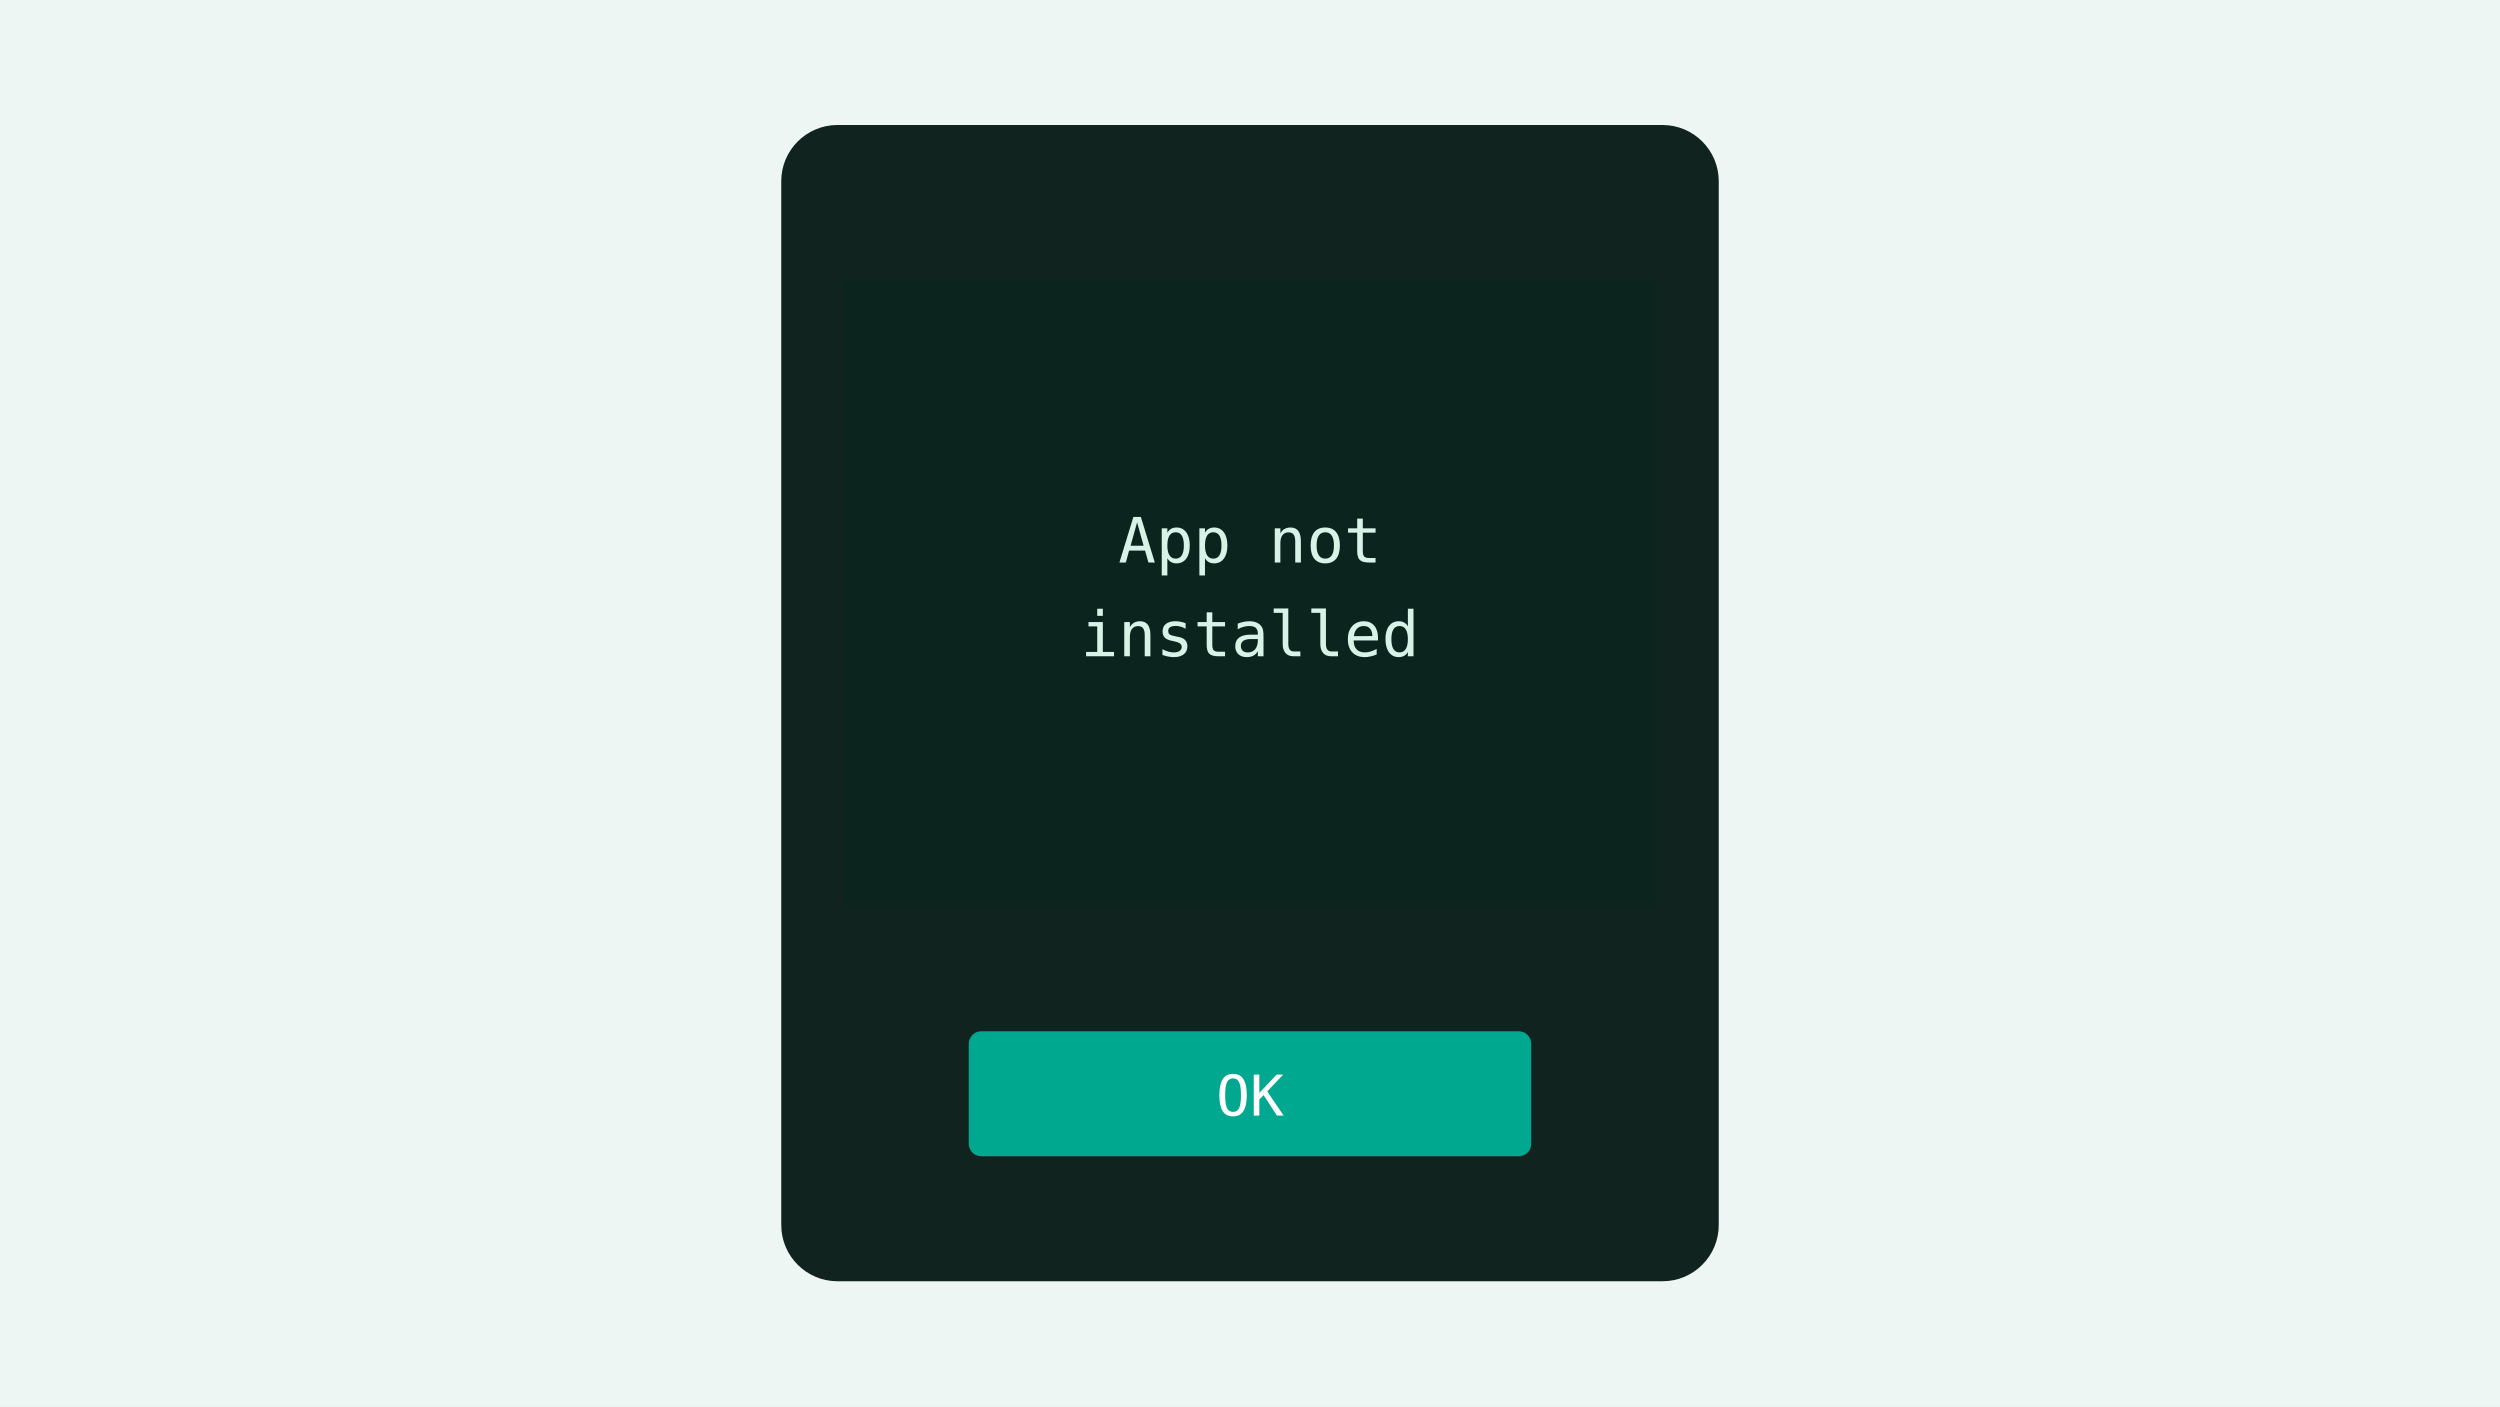
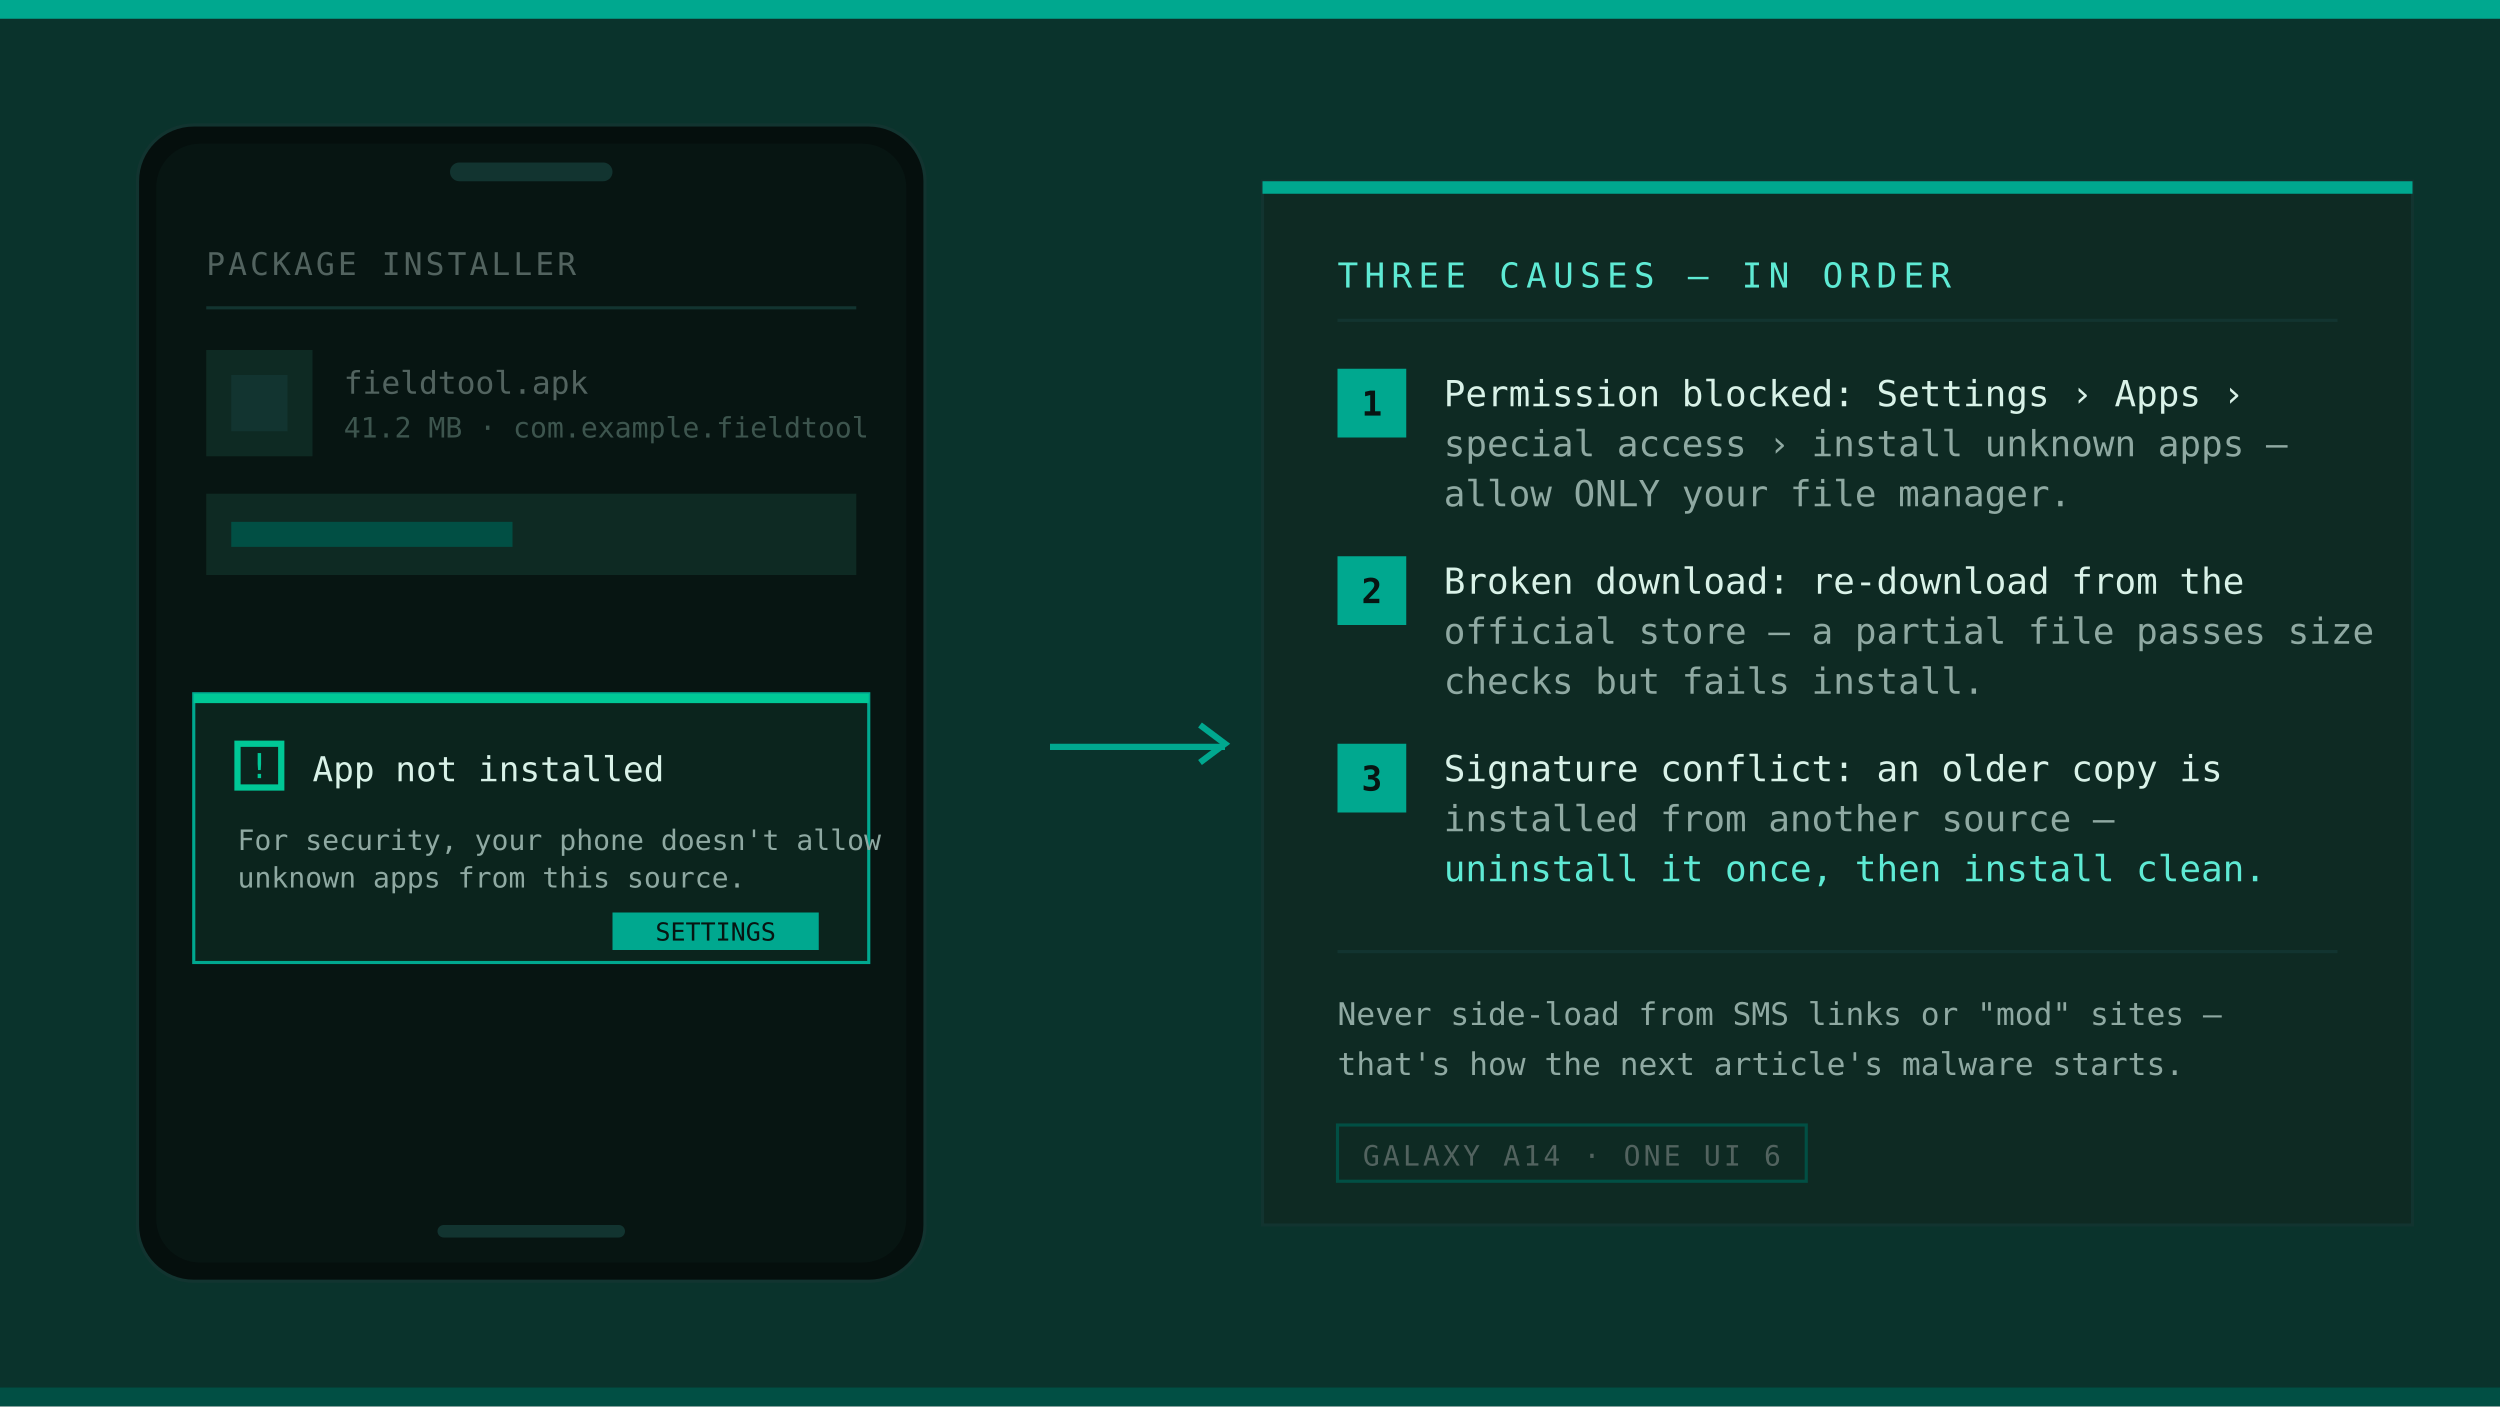
- <svg xmlns="http://www.w3.org/2000/svg" viewBox="0 0 800 450" role="img" aria-label="App not installed toast placeholder">
-   <rect width="800" height="450" fill="#EDF6F3" />
-   <rect x="250" y="40" width="300" height="370" rx="18" fill="#10231F" />
-   <rect x="270" y="90" width="260" height="200" fill="#0B241D" />
-   <g font-family="monospace" font-size="20" fill="#D9F2E8" text-anchor="middle">
-     <text x="400" y="180">App not</text>
-     <text x="400" y="210">installed</text>
-   </g>
-   <rect x="310" y="330" width="180" height="40" rx="4" fill="#00A88F" />
-   <g font-family="monospace" font-size="18" fill="#ffffff" text-anchor="middle">
-     <text x="400" y="357">OK</text>
+ <svg xmlns="http://www.w3.org/2000/svg" viewBox="0 0 800 450" role="img" aria-label="App-not-installed system alert on a dark phone screen, annotated with the three real causes: blocked unknown-sources permission, corrupted partial download, existing app signed with a different key">
+   <defs>
+     <clipPath id="clip">
+       <rect width="800" height="450" />
+     </clipPath>
+   </defs>
+   <g clip-path="url(#clip)">
+     <rect width="800" height="450" fill="#0A332C" />
+     <rect width="800" height="6" fill="#00A88F" />
+     <rect y="444" width="800" height="6" fill="#014F44" />
+     <rect x="44" y="40" width="252" height="370" rx="18" fill="#050F0D" stroke="#123430" />
+     <rect x="50" y="46" width="240" height="358" rx="14" fill="#071512" />
+     <rect x="144" y="52" width="52" height="6" rx="3" fill="#123430" />
+     <text x="66" y="88" font-family="'IBM Plex Mono',monospace" font-size="10" letter-spacing="1" fill="#52635F">PACKAGE INSTALLER</text>
+     <rect x="66" y="98" width="208" height="1" fill="#123430" />
+     <rect x="66" y="112" width="34" height="34" fill="#0E2A23" />
+     <rect x="74" y="120" width="18" height="18" fill="#123430" />
+     <text x="110" y="126" font-family="'IBM Plex Mono',monospace" font-size="10" fill="#52635F">fieldtool.apk</text>
+     <text x="110" y="140" font-family="'IBM Plex Mono',monospace" font-size="9" fill="#3D554E">41.2 MB · com.example.fieldtool</text>
+     <rect x="66" y="158" width="208" height="26" fill="#0E2A23" />
+     <rect x="74" y="167" width="90" height="8" fill="#014F44" />
+     <rect x="62" y="222" width="216" height="86" fill="#0B241D" stroke="#00A88F" />
+     <rect x="62" y="222" width="216" height="3" fill="#00C896" />
+     <rect x="76" y="238" width="14" height="14" fill="none" stroke="#00C896" stroke-width="2" />
+     <text x="83" y="249" font-family="'IBM Plex Mono',monospace" font-size="11" fill="#00C896" text-anchor="middle">!</text>
+     <text x="100" y="250" font-family="'IBM Plex Mono',monospace" font-size="11" fill="#D9F2E8">App not installed</text>
+     <text x="76" y="272" font-family="'IBM Plex Mono',monospace" font-size="9" fill="#8FA9A2">For security, your phone doesn't allow</text>
+     <text x="76" y="284" font-family="'IBM Plex Mono',monospace" font-size="9" fill="#8FA9A2">unknown apps from this source.</text>
+     <rect x="196" y="292" width="66" height="12" fill="#00A88F" />
+     <text x="229" y="301" font-family="'IBM Plex Mono',monospace" font-size="8" fill="#071512" text-anchor="middle">SETTINGS</text>
+     <rect x="140" y="392" width="60" height="4" rx="2" fill="#123430" />
+     <rect x="336" y="238" width="56" height="2" fill="#00A88F" />
+     <path d="M384 232 l8 6 l-8 6" fill="none" stroke="#00A88F" stroke-width="2" />
+     <rect x="404" y="58" width="368" height="334" fill="#0E2A23" stroke="#123430" />
+     <rect x="404" y="58" width="368" height="4" fill="#00A88F" />
+     <text x="428" y="92" font-family="'IBM Plex Mono',monospace" font-size="11" letter-spacing="2" fill="#5EEAD4">THREE CAUSES — IN ORDER</text>
+     <rect x="428" y="102" width="320" height="1" fill="#123430" />
+     <rect x="428" y="118" width="22" height="22" fill="#00A88F" />
+     <text x="439" y="133" font-family="'IBM Plex Mono',monospace" font-size="11" fill="#071512" text-anchor="middle" font-weight="700">1</text>
+     <text x="462" y="130" font-family="'IBM Plex Mono',monospace" font-size="11.5" fill="#D9F2E8">Permission blocked: Settings › Apps ›</text>
+     <text x="462" y="146" font-family="'IBM Plex Mono',monospace" font-size="11.5" fill="#8FA9A2">special access › install unknown apps —</text>
+     <text x="462" y="162" font-family="'IBM Plex Mono',monospace" font-size="11.5" fill="#8FA9A2">allow ONLY your file manager.</text>
+     <rect x="428" y="178" width="22" height="22" fill="#00A88F" />
+     <text x="439" y="193" font-family="'IBM Plex Mono',monospace" font-size="11" fill="#071512" text-anchor="middle" font-weight="700">2</text>
+     <text x="462" y="190" font-family="'IBM Plex Mono',monospace" font-size="11.5" fill="#D9F2E8">Broken download: re-download from the</text>
+     <text x="462" y="206" font-family="'IBM Plex Mono',monospace" font-size="11.5" fill="#8FA9A2">official store — a partial file passes size</text>
+     <text x="462" y="222" font-family="'IBM Plex Mono',monospace" font-size="11.5" fill="#8FA9A2">checks but fails install.</text>
+     <rect x="428" y="238" width="22" height="22" fill="#00A88F" />
+     <text x="439" y="253" font-family="'IBM Plex Mono',monospace" font-size="11" fill="#071512" text-anchor="middle" font-weight="700">3</text>
+     <text x="462" y="250" font-family="'IBM Plex Mono',monospace" font-size="11.5" fill="#D9F2E8">Signature conflict: an older copy is</text>
+     <text x="462" y="266" font-family="'IBM Plex Mono',monospace" font-size="11.5" fill="#8FA9A2">installed from another source —</text>
+     <text x="462" y="282" font-family="'IBM Plex Mono',monospace" font-size="11.5" fill="#5EEAD4">uninstall it once, then install clean.</text>
+     <rect x="428" y="304" width="320" height="1" fill="#123430" />
+     <text x="428" y="328" font-family="'IBM Plex Mono',monospace" font-size="10" fill="#8FA9A2">Never side-load from SMS links or "mod" sites —</text>
+     <text x="428" y="344" font-family="'IBM Plex Mono',monospace" font-size="10" fill="#8FA9A2">that's how the next article's malware starts.</text>
+     <rect x="428" y="360" width="150" height="18" fill="none" stroke="#014F44" />
+     <text x="503" y="373" font-family="'IBM Plex Mono',monospace" font-size="9" letter-spacing="1" fill="#52635F" text-anchor="middle">GALAXY A14 · ONE UI 6</text>
  </g>
</svg>
